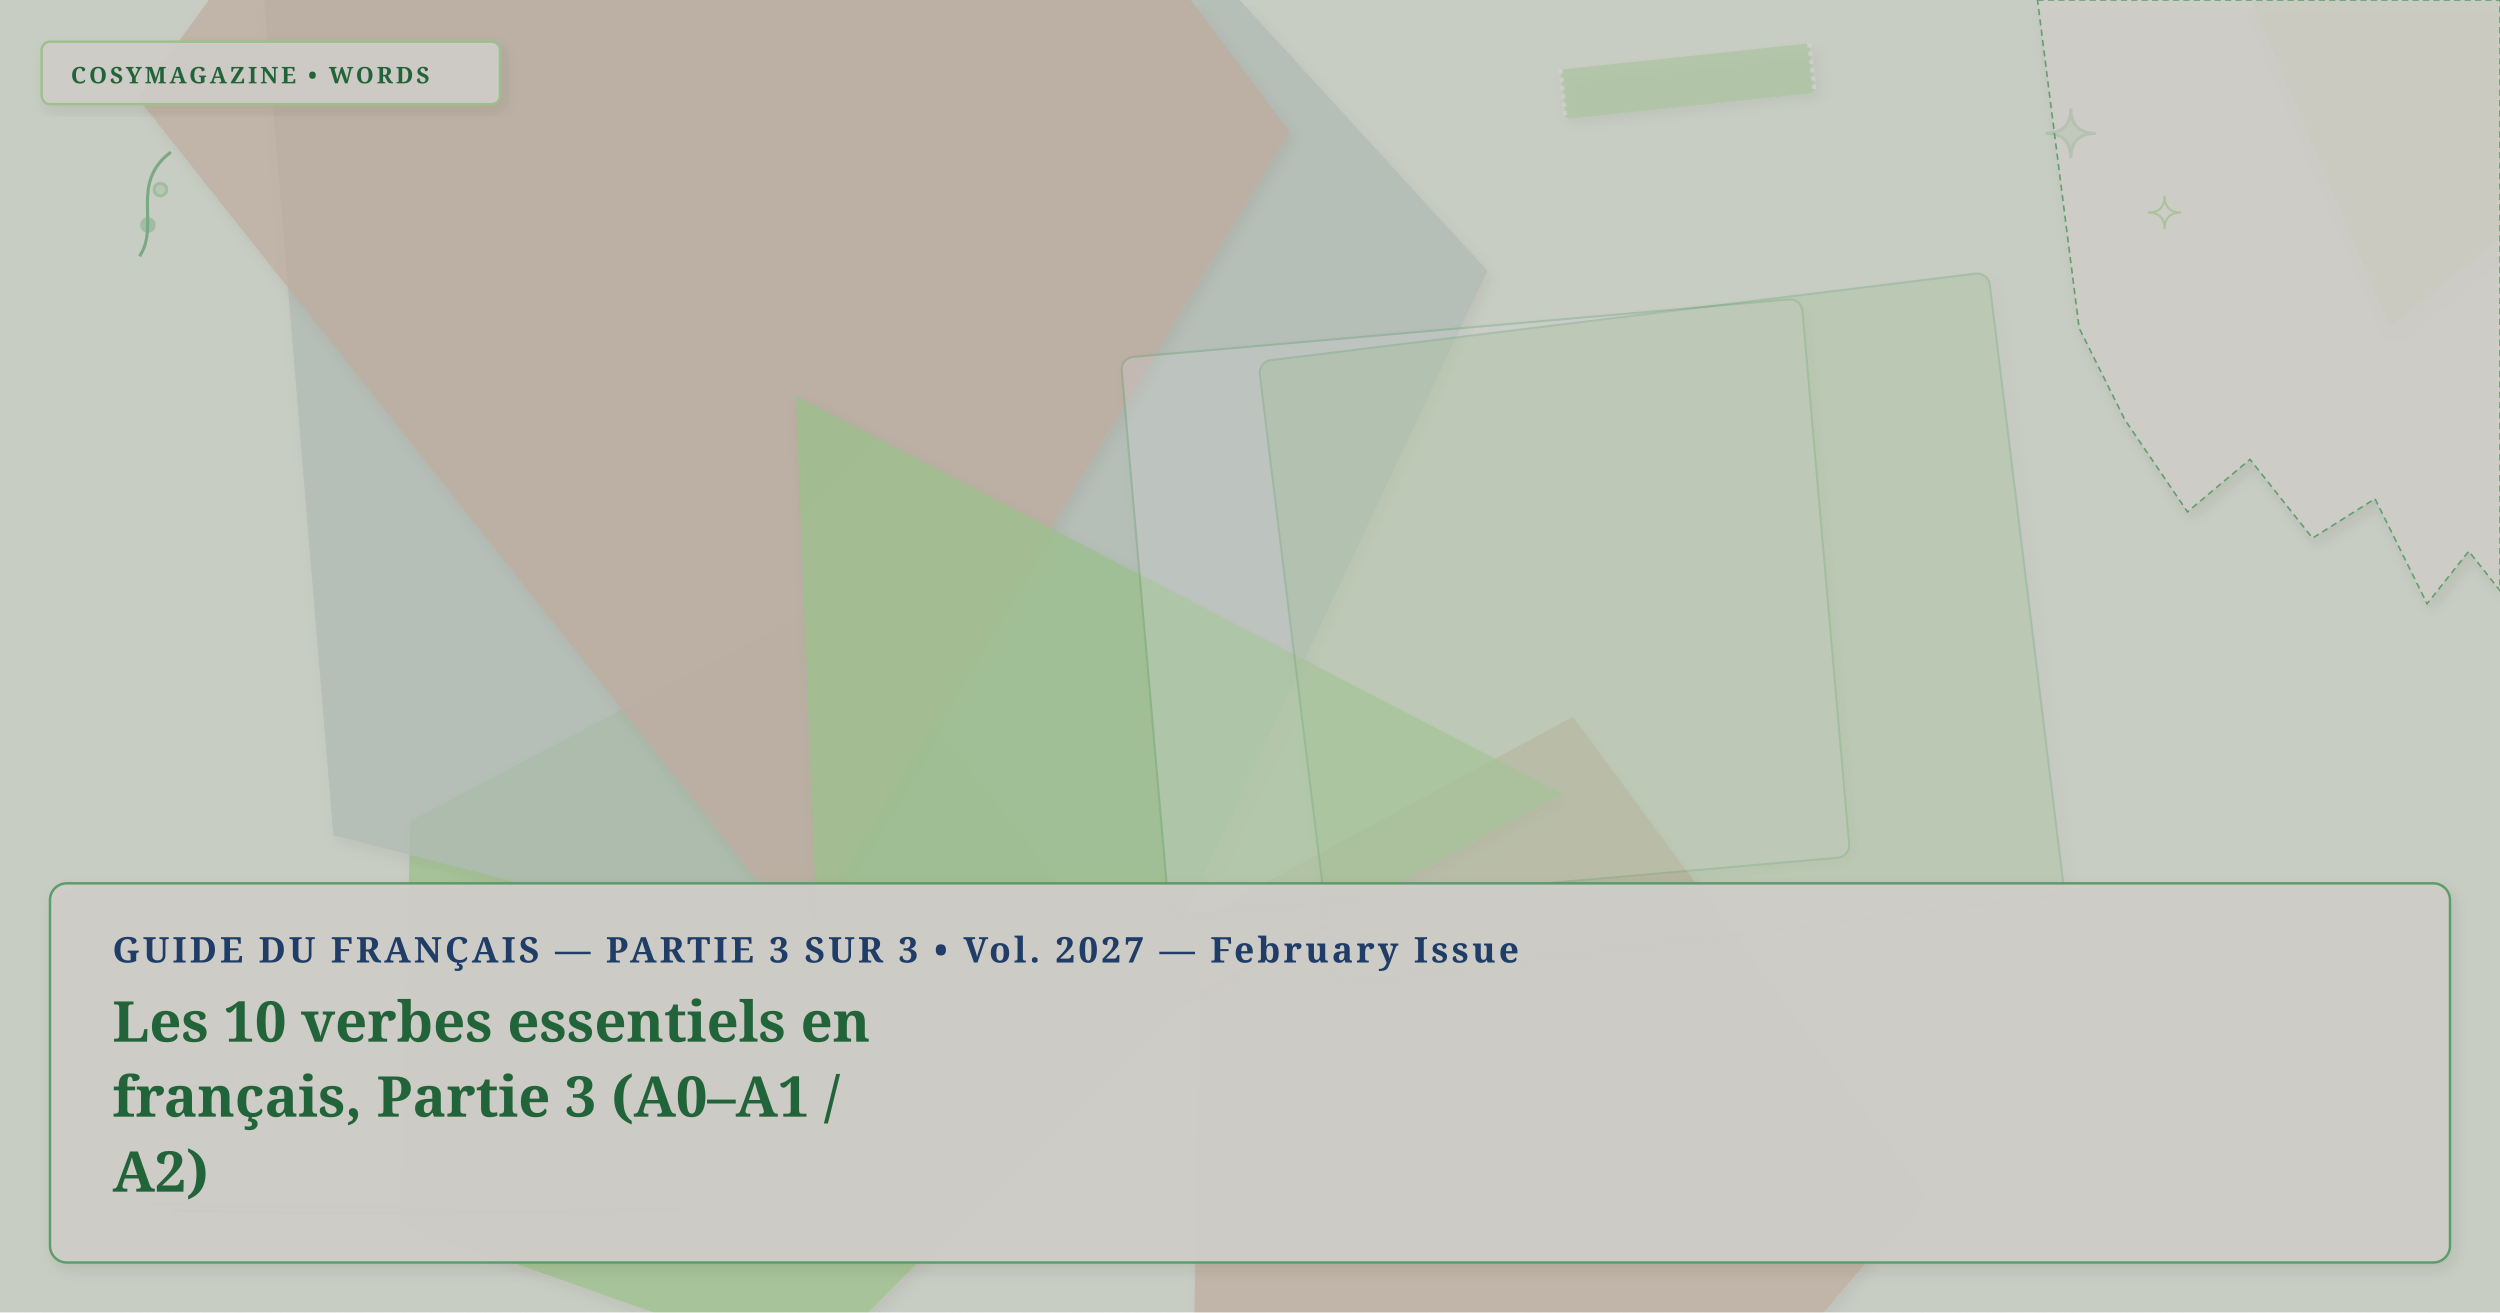
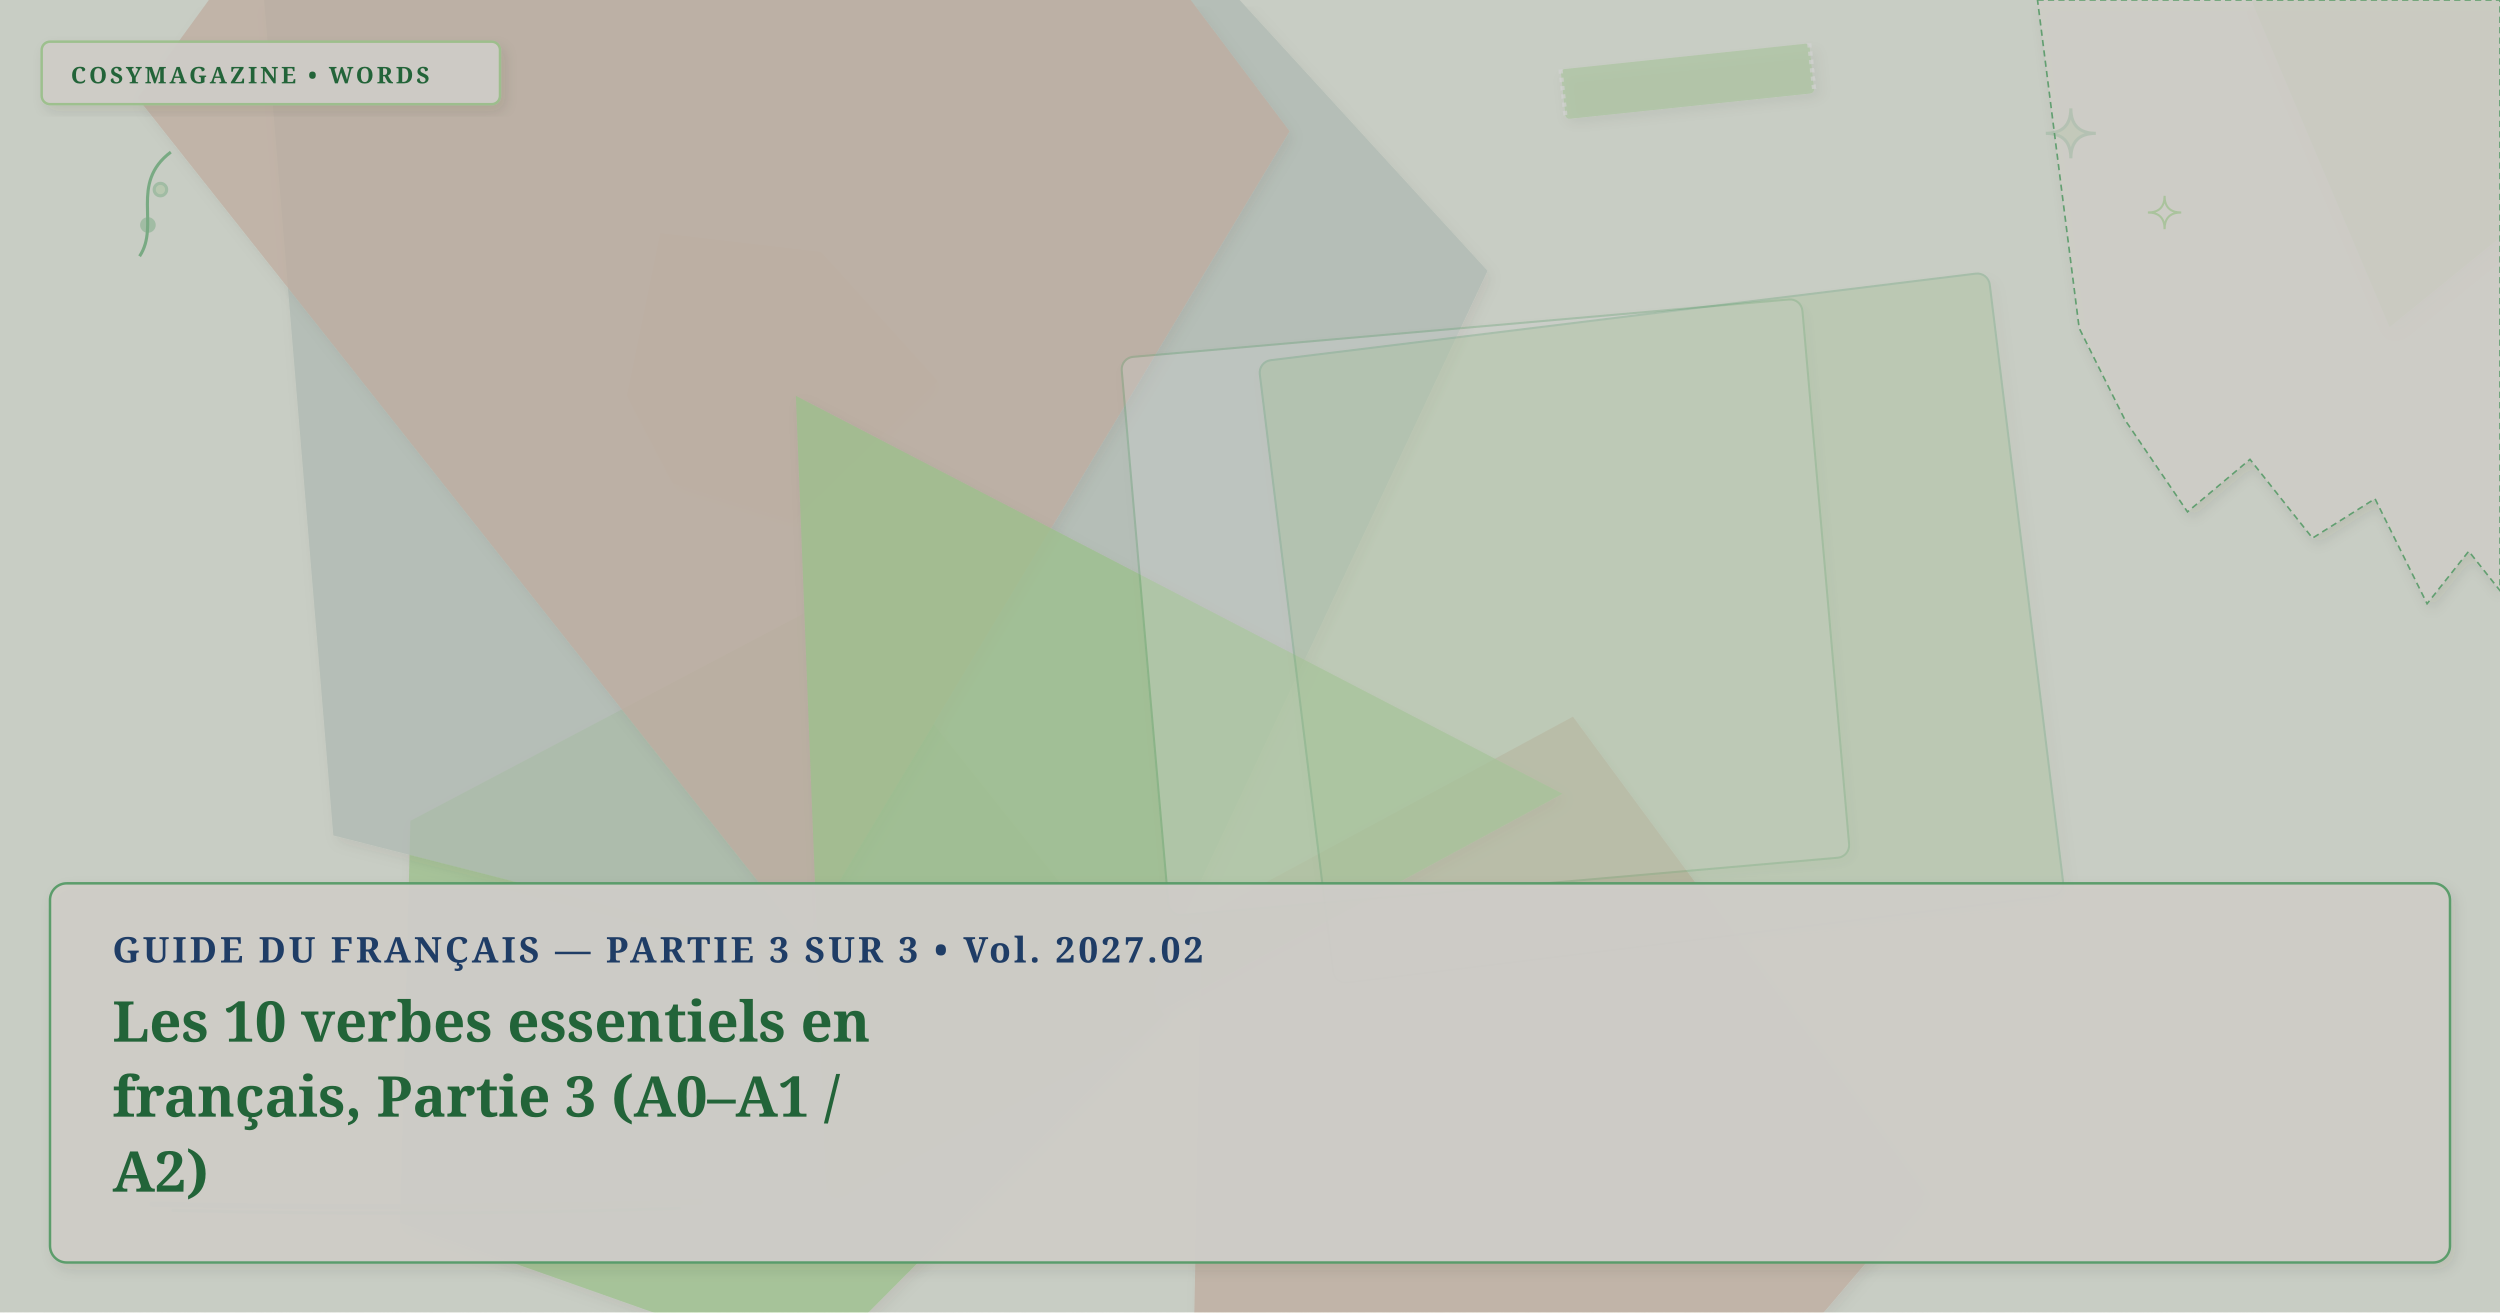
<svg xmlns="http://www.w3.org/2000/svg" viewBox="0 0 1200 630" width="100%" height="100%" preserveAspectRatio="xMidYMid slice" class="cosy-cover-art" data-motif="editorial-stars" data-seed="top-10-verbs-part-3-fr" data-lang="fr">
  <defs>
    <filter id="soft-shadow" x="-20%" y="-20%" width="140%" height="140%">
      <feDropShadow dx="2" dy="3" stdDeviation="3" flood-color="#3C281E" flood-opacity="0.10" />
    </filter>
    <filter id="paper-grain" x="0%" y="0%" width="100%" height="100%">
      <feTurbulence type="fractalNoise" baseFrequency="0.65" numOctaves="3" result="noise" />
      <feColorMatrix type="saturate" values="0" />
      <feComponentTransfer>
        <feFuncA type="linear" slope="0.05" />
      </feComponentTransfer>
      <feBlend mode="multiply" in="SourceGraphic" result="blend" />
    </filter>
  </defs>
  <style>
        @media (prefers-reduced-motion: reduce) {
          .cosy-cover-art * { animation: none !important; transition: none !important; }
        }
      </style>
  <rect width="1200" height="630" fill="#f4faef" />
  <polygon points="1317,19 1147,157 1081,1 1169,-73" fill="#bee9aa" opacity="0.75" style="filter: drop-shadow(2px 3px 3px rgba(60,40,30,0.08));" />
  <polygon points="924,573 784,737 572,695 577,440 755,344" fill="#E8D2C2" opacity="0.75" style="filter: drop-shadow(2px 3px 3px rgba(60,40,30,0.08));" />
  <polygon points="450,183 381,250 323,232 301,190 317,112 394,121" fill="#E8D2C2" opacity="0.75" style="filter: drop-shadow(2px 3px 3px rgba(60,40,30,0.08));" />
  <polygon points="559,487 390,657 192,587 197,394 400,287" fill="#bee9aa" opacity="0.75" style="filter: drop-shadow(2px 3px 3px rgba(60,40,30,0.08));" />
  <polygon points="714,130 541,498 160,401 124,-33 509,-94" fill="#D5E2D9" opacity="0.75" style="filter: drop-shadow(2px 3px 3px rgba(60,40,30,0.08));" />
  <polygon points="619,63 386,451 66,47 332,-318" fill="#E8D2C2" opacity="0.75" style="filter: drop-shadow(2px 3px 3px rgba(60,40,30,0.08));" />
  <polygon points="750,381 397,572 382,190" fill="#bee9aa" opacity="0.75" style="filter: drop-shadow(2px 3px 3px rgba(60,40,30,0.08));" />
  <g transform="rotate(-5 713 291.5)">
    <rect x="549" y="157" width="328" height="269" rx="6" fill="#FFFFFF" opacity="0.3" stroke="#6bbd7f" stroke-width="1" filter="url(#soft-shadow)" />
  </g>
  <g transform="rotate(-7 797.5 301.5)">
    <rect x="621" y="151" width="353" height="301" rx="6" fill="#bee9aa" opacity="0.3" stroke="#6bbd7f" stroke-width="1" filter="url(#soft-shadow)" />
  </g>
  <g class="cover-torn-paper" filter="url(#soft-shadow)">
    <polygon points="978,0 1200,0 1200,283.5 1185,264.6 1165,289.8 1140,239.4 1110,258.3 1080,220.5 1050,245.7 1020,201.6 998,157.5 978,0" fill="#FCF9F2" opacity="0.9" stroke="#6bbd7f" stroke-width="0.8" stroke-dasharray="3 2" />
  </g>
  <g transform="rotate(-6 810 39)" filter="url(#soft-shadow)">
    <rect x="750" y="27" width="120" height="24" rx="2" fill="#bee9aa" opacity="0.45" />
    <line x1="750" y1="27" x2="750" y2="51" stroke="#FFFFFF" stroke-width="2" stroke-dasharray="2 2" opacity="0.7" />
    <line x1="870" y1="27" x2="870" y2="51" stroke="#FFFFFF" stroke-width="2" stroke-dasharray="2 2" opacity="0.7" />
  </g>
  <g class="cover-tiny-doodles" stroke="#6bbd7f" stroke-width="1.5" fill="none" opacity="0.7">
    <path d="M 994 52 Q 994 64 1006 64 Q 994 64 994 76 Q 994 64 982 64 Q 994 64 994 52 Z" fill="#bee9aa" opacity="0.3" />
    <path d="M 1039 94 Q 1039 102 1047 102 Q 1039 102 1039 110 Q 1039 102 1031 102 Q 1039 102 1039 94 Z" stroke="#bee9aa" stroke-width="1" />
    <path d="M 67 123 C 77 108, 62 88, 82 73" />
    <circle cx="71" cy="108" r="3" fill="#6bbd7f" opacity="0.5" />
    <circle cx="77" cy="91" r="3" fill="#bee9aa" opacity="0.5" />
  </g>
  <g class="cover-sketchy-underline">
    <path d="M 73 578 Q 205 581 336 577" stroke="#bee9aa" stroke-width="2.5" stroke-linecap="round" fill="none" opacity="0.75" />
    <path d="M 83 581 Q 205 584 326 580" stroke="#6bbd7f" stroke-width="1.5" stroke-linecap="round" fill="none" opacity="0.5" />
  </g>
  <g class="cover-masthead-label" filter="url(#soft-shadow)">
    <rect x="20" y="20" width="220" height="30" rx="4" fill="#FCF9F2" opacity="0.95" stroke="#bee9aa" stroke-width="1.2" />
    <text x="34" y="40" fill="#2c7a45" font-family="Fraunces, 'Lora', Georgia, serif" font-size="11" font-weight="bold" letter-spacing="1.4">COSYMAGAZINE • WORDS</text>
  </g>
  <g class="cover-text-overlay" filter="url(#soft-shadow)">
    <rect class="cover-overlay-box" x="24" y="424" width="1152" height="182" rx="8" fill="#FCF9F2" opacity="0.96" stroke="#6bbd7f" stroke-width="1.2" />
-     <text x="54" y="462" fill="#274B7D" font-family="Fraunces, 'Lora', Georgia, serif" font-size="17" font-weight="bold" letter-spacing="1.5">GUIDE DU FRANÇAIS — PARTIE 3 SUR 3 • Vol. 2027 — February Issue</text>
+     <text x="54" y="462" fill="#274B7D" font-family="Fraunces, 'Lora', Georgia, serif" font-size="17" font-weight="bold" letter-spacing="1.5">GUIDE DU FRANÇAIS — PARTIE 3 SUR 3 • Vol. 2027.02</text>
    <text x="54" y="500" fill="#2c7a45" font-family="Fraunces, 'Lora', Georgia, serif" font-size="27" font-weight="bold">Les 10 verbes essentiels en</text>
    <text x="54" y="536" fill="#2c7a45" font-family="Fraunces, 'Lora', Georgia, serif" font-size="27" font-weight="bold">français, Partie 3 (A0–A1 /</text>
    <text x="54" y="572" fill="#2c7a45" font-family="Fraunces, 'Lora', Georgia, serif" font-size="27" font-weight="bold">A2)</text>
  </g>
  <rect width="1200" height="630" filter="url(#paper-grain)" opacity="0.18" pointer-events="none" />
</svg>
